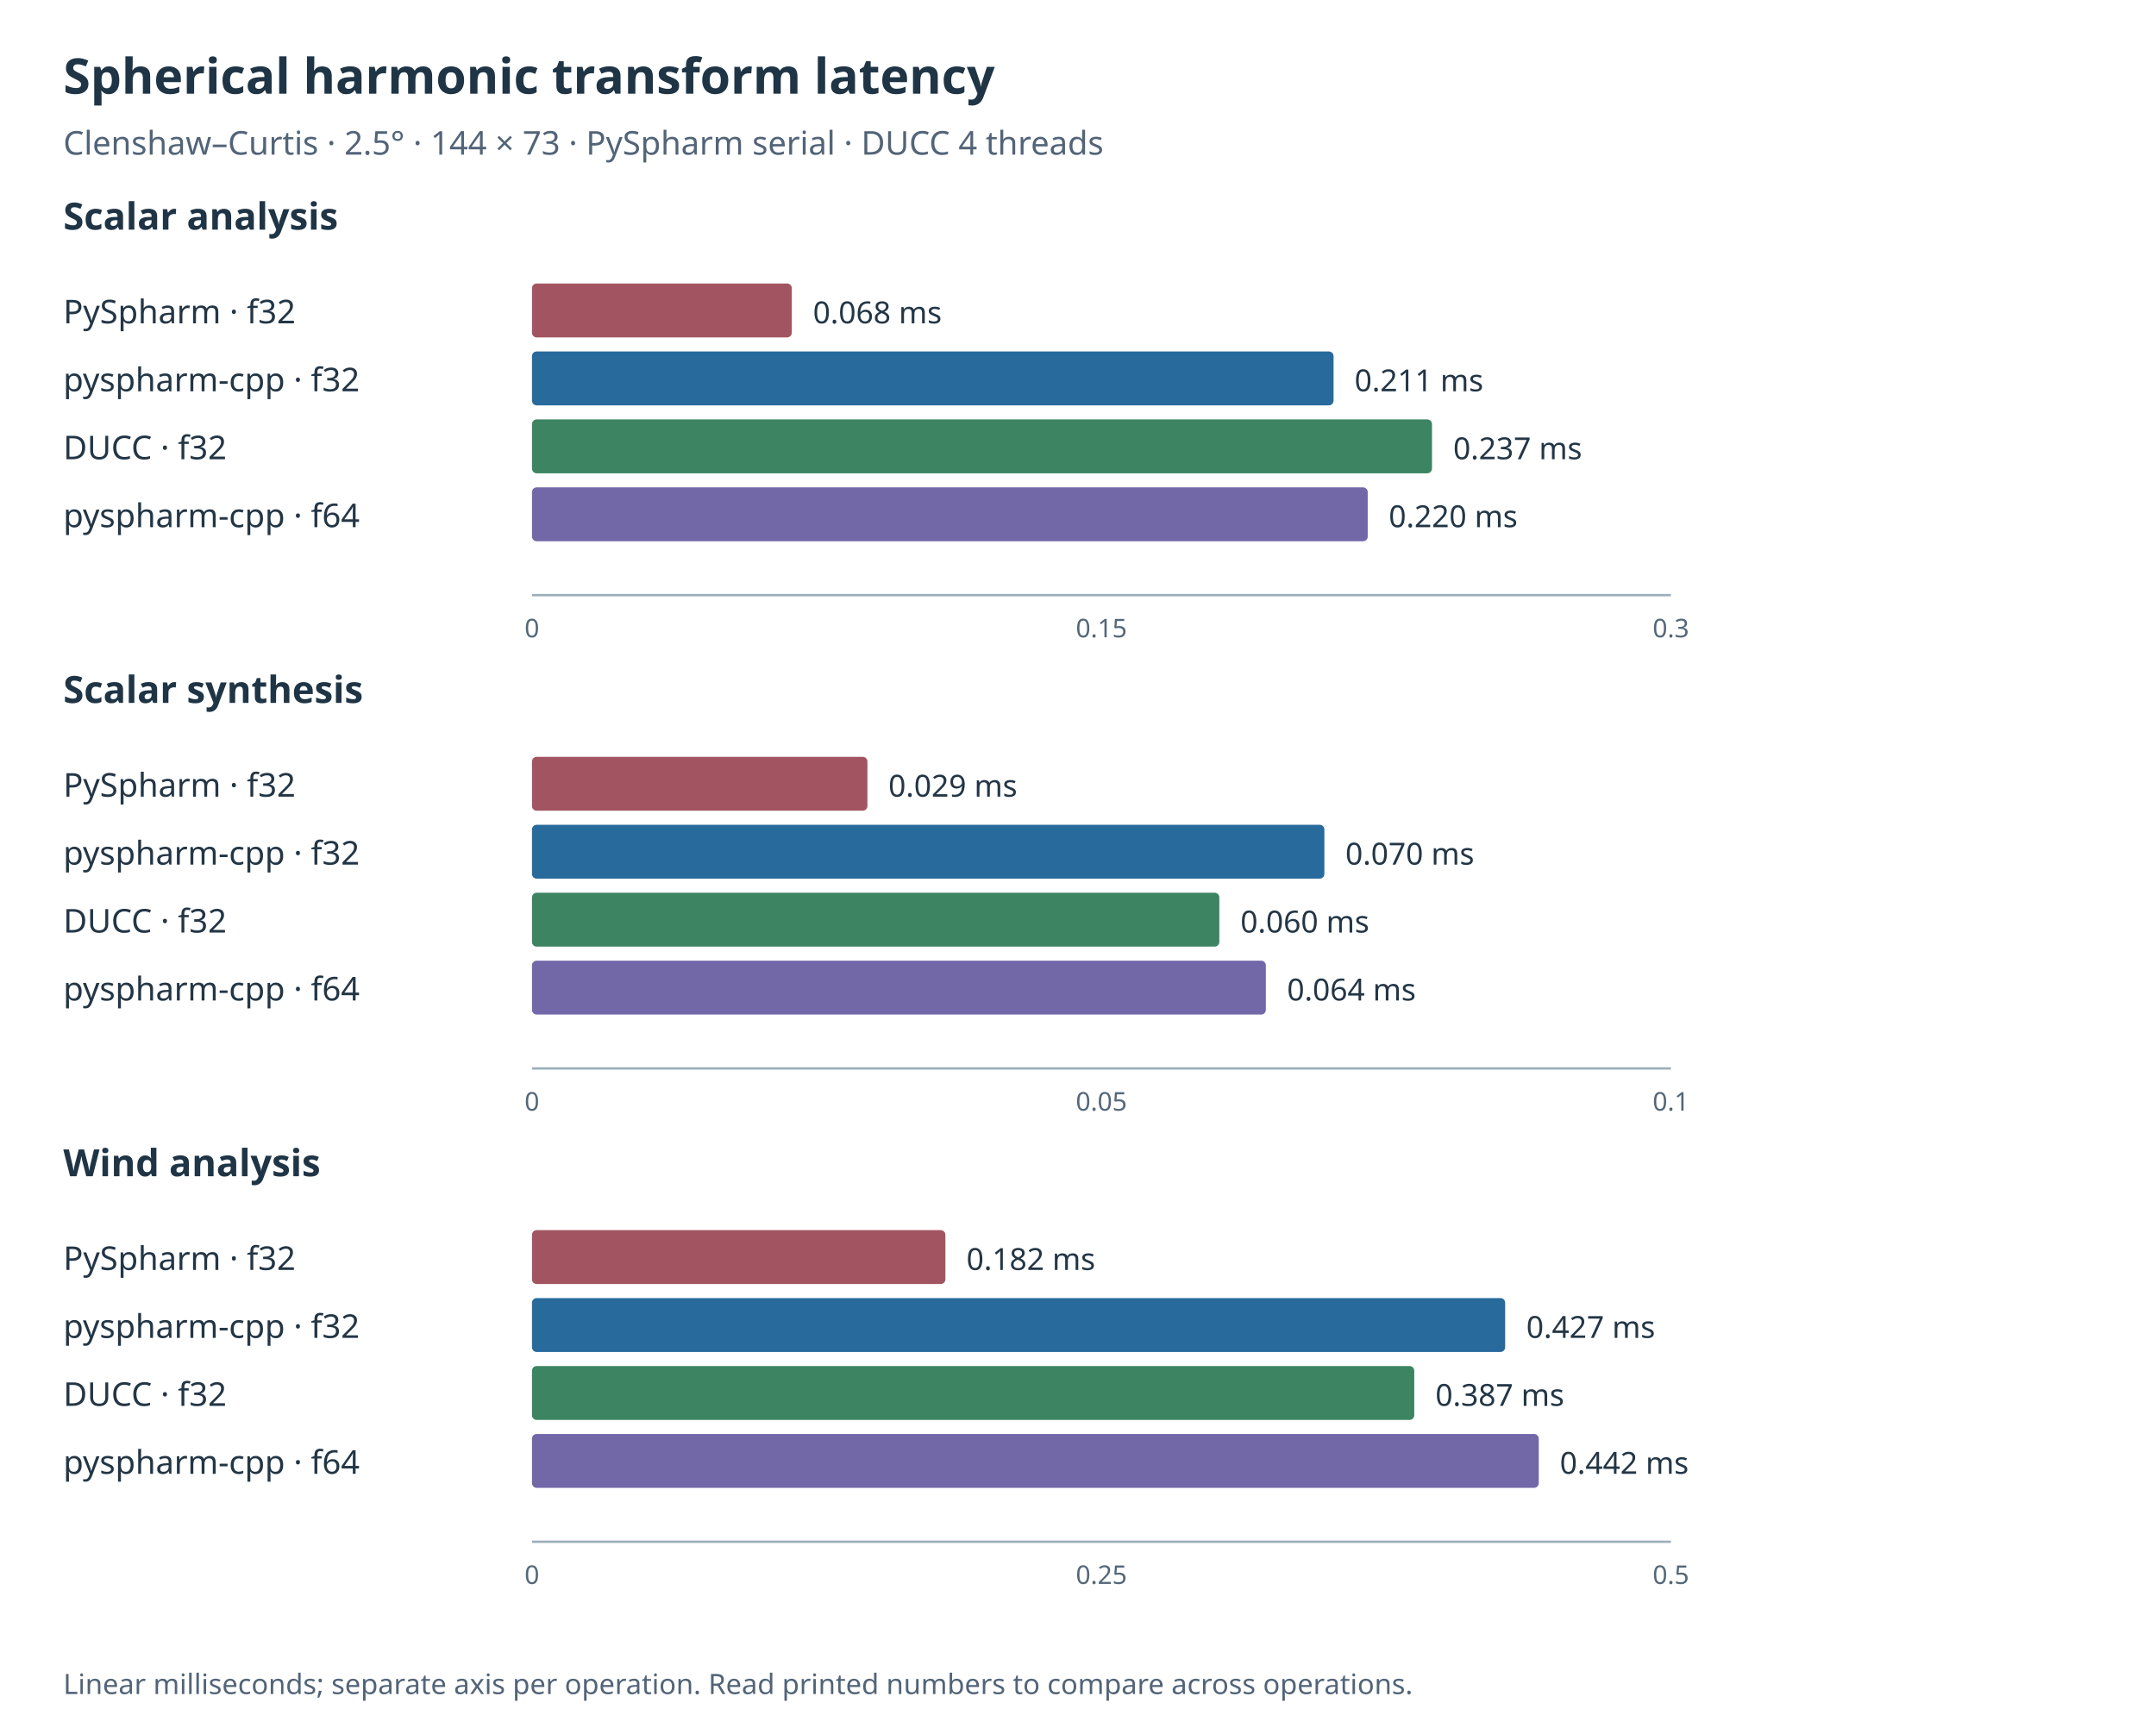
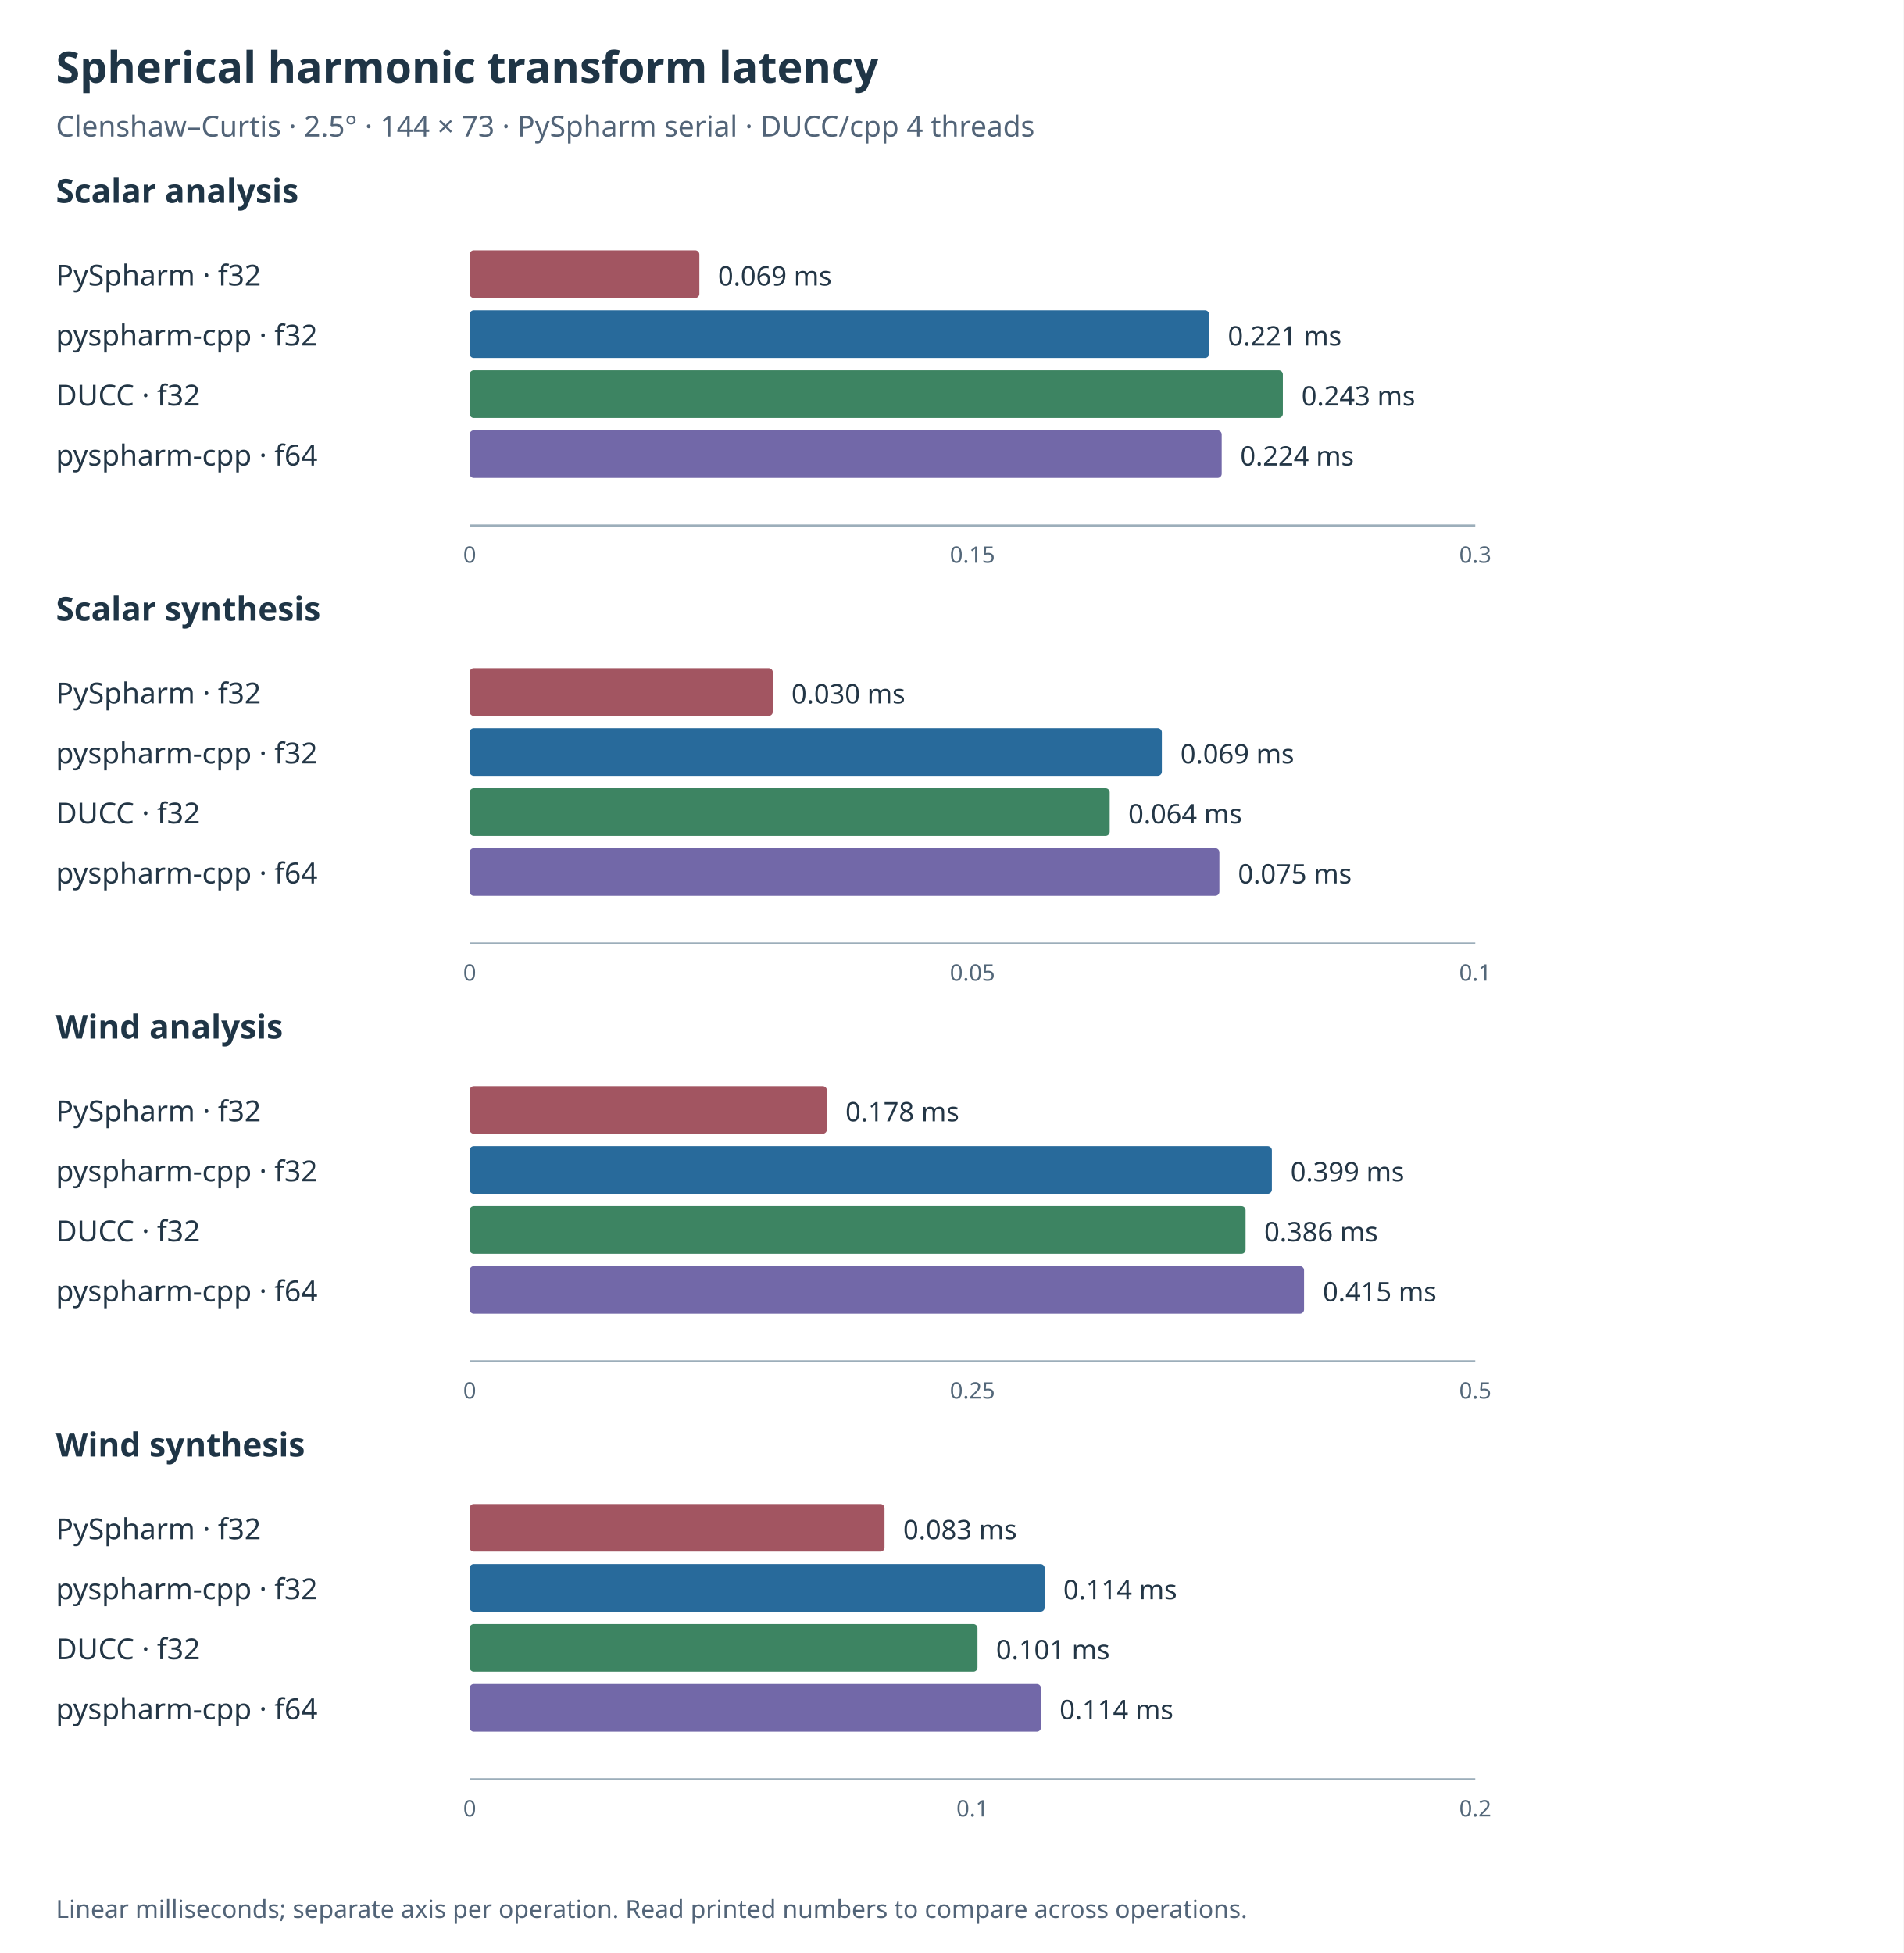
- <svg xmlns="http://www.w3.org/2000/svg" width="920" height="740" viewBox="0 0 920 740" role="img" aria-labelledby="t d">
-   <rect width="920" height="740" fill="white" />
+ <svg xmlns="http://www.w3.org/2000/svg" width="920" height="944" viewBox="0 0 920 944" role="img" aria-labelledby="t d">
+   <rect width="920" height="944" fill="white" />
  <text x="27" y="40" font-size="21" font-family="sans-serif" font-weight="600" fill="#1f3546">Spherical harmonic transform latency</text>
-   <text x="27" y="66" font-size="14" font-family="sans-serif" fill="#526478">Clenshaw–Curtis · 2.5° · 144 × 73 · PySpharm serial · DUCC 4 threads</text>
+   <text x="27" y="66" font-size="14" font-family="sans-serif" fill="#526478">Clenshaw–Curtis · 2.5° · 144 × 73 · PySpharm serial · DUCC/cpp 4 threads</text>
  <text x="27" y="98" font-size="16" font-family="sans-serif" font-weight="600" fill="#1f3546">Scalar analysis</text>
  <text x="27" y="138" font-family="sans-serif" font-size="14" fill="#233646">PySpharm · f32</text>
-   <rect x="227" y="121" width="110.88" height="23" fill="#a25561" rx="2" />
-   <text x="346.9" y="138" font-family="sans-serif" font-size="13" fill="#233646">0.068 ms</text>
+   <rect x="227" y="121" width="111.01" height="23" fill="#a25561" rx="2" />
+   <text x="347.0" y="138" font-family="sans-serif" font-size="13" fill="#233646">0.069 ms</text>
  <text x="27" y="167" font-family="sans-serif" font-size="14" fill="#233646">pyspharm-cpp · f32</text>
-   <rect x="227" y="150" width="342.05" height="23" fill="#286a9b" rx="2" />
-   <text x="578.0" y="167" font-family="sans-serif" font-size="13" fill="#233646">0.211 ms</text>
+   <rect x="227" y="150" width="357.36" height="23" fill="#286a9b" rx="2" />
+   <text x="593.4" y="167" font-family="sans-serif" font-size="13" fill="#233646">0.221 ms</text>
  <text x="27" y="196" font-family="sans-serif" font-size="14" fill="#233646">DUCC · f32</text>
-   <rect x="227" y="179" width="384.05" height="23" fill="#3d8462" rx="2" />
-   <text x="620.1" y="196" font-family="sans-serif" font-size="13" fill="#233646">0.237 ms</text>
+   <rect x="227" y="179" width="393.01" height="23" fill="#3d8462" rx="2" />
+   <text x="629.0" y="196" font-family="sans-serif" font-size="13" fill="#233646">0.243 ms</text>
  <text x="27" y="225" font-family="sans-serif" font-size="14" fill="#233646">pyspharm-cpp · f64</text>
-   <rect x="227" y="208" width="356.63" height="23" fill="#7268a8" rx="2" />
-   <text x="592.6" y="225" font-family="sans-serif" font-size="13" fill="#233646">0.220 ms</text>
+   <rect x="227" y="208" width="363.45" height="23" fill="#7268a8" rx="2" />
+   <text x="599.4" y="225" font-family="sans-serif" font-size="13" fill="#233646">0.224 ms</text>
  <line x1="227" x2="713" y1="254" y2="254" stroke="#9caeba" />
  <text x="227.0" y="272" text-anchor="middle" font-size="11" font-family="sans-serif" fill="#536779">0</text>
  <text x="470.0" y="272" text-anchor="middle" font-size="11" font-family="sans-serif" fill="#536779">0.15</text>
  <text x="713.0" y="272" text-anchor="middle" font-size="11" font-family="sans-serif" fill="#536779">0.3</text>
  <text x="27" y="300" font-size="16" font-family="sans-serif" font-weight="600" fill="#1f3546">Scalar synthesis</text>
  <text x="27" y="340" font-family="sans-serif" font-size="14" fill="#233646">PySpharm · f32</text>
-   <rect x="227" y="323" width="143.15" height="23" fill="#a25561" rx="2" />
-   <text x="379.1" y="340" font-family="sans-serif" font-size="13" fill="#233646">0.029 ms</text>
+   <rect x="227" y="323" width="146.50" height="23" fill="#a25561" rx="2" />
+   <text x="382.5" y="340" font-family="sans-serif" font-size="13" fill="#233646">0.030 ms</text>
  <text x="27" y="369" font-family="sans-serif" font-size="14" fill="#233646">pyspharm-cpp · f32</text>
-   <rect x="227" y="352" width="338.13" height="23" fill="#286a9b" rx="2" />
-   <text x="574.1" y="369" font-family="sans-serif" font-size="13" fill="#233646">0.070 ms</text>
+   <rect x="227" y="352" width="334.53" height="23" fill="#286a9b" rx="2" />
+   <text x="570.5" y="369" font-family="sans-serif" font-size="13" fill="#233646">0.069 ms</text>
  <text x="27" y="398" font-family="sans-serif" font-size="14" fill="#233646">DUCC · f32</text>
-   <rect x="227" y="381" width="293.31" height="23" fill="#3d8462" rx="2" />
-   <text x="529.3" y="398" font-family="sans-serif" font-size="13" fill="#233646">0.060 ms</text>
+   <rect x="227" y="381" width="309.32" height="23" fill="#3d8462" rx="2" />
+   <text x="545.3" y="398" font-family="sans-serif" font-size="13" fill="#233646">0.064 ms</text>
  <text x="27" y="427" font-family="sans-serif" font-size="14" fill="#233646">pyspharm-cpp · f64</text>
-   <rect x="227" y="410" width="313.16" height="23" fill="#7268a8" rx="2" />
-   <text x="549.2" y="427" font-family="sans-serif" font-size="13" fill="#233646">0.064 ms</text>
+   <rect x="227" y="410" width="362.33" height="23" fill="#7268a8" rx="2" />
+   <text x="598.3" y="427" font-family="sans-serif" font-size="13" fill="#233646">0.075 ms</text>
  <line x1="227" x2="713" y1="456" y2="456" stroke="#9caeba" />
  <text x="227.0" y="474" text-anchor="middle" font-size="11" font-family="sans-serif" fill="#536779">0</text>
  <text x="470.0" y="474" text-anchor="middle" font-size="11" font-family="sans-serif" fill="#536779">0.05</text>
  <text x="713.0" y="474" text-anchor="middle" font-size="11" font-family="sans-serif" fill="#536779">0.1</text>
  <text x="27" y="502" font-size="16" font-family="sans-serif" font-weight="600" fill="#1f3546">Wind analysis</text>
  <text x="27" y="542" font-family="sans-serif" font-size="14" fill="#233646">PySpharm · f32</text>
-   <rect x="227" y="525" width="176.42" height="23" fill="#a25561" rx="2" />
-   <text x="412.4" y="542" font-family="sans-serif" font-size="13" fill="#233646">0.182 ms</text>
+   <rect x="227" y="525" width="172.63" height="23" fill="#a25561" rx="2" />
+   <text x="408.6" y="542" font-family="sans-serif" font-size="13" fill="#233646">0.178 ms</text>
  <text x="27" y="571" font-family="sans-serif" font-size="14" fill="#233646">pyspharm-cpp · f32</text>
-   <rect x="227" y="554" width="415.28" height="23" fill="#286a9b" rx="2" />
-   <text x="651.3" y="571" font-family="sans-serif" font-size="13" fill="#233646">0.427 ms</text>
+   <rect x="227" y="554" width="387.70" height="23" fill="#286a9b" rx="2" />
+   <text x="623.7" y="571" font-family="sans-serif" font-size="13" fill="#233646">0.399 ms</text>
  <text x="27" y="600" font-family="sans-serif" font-size="14" fill="#233646">DUCC · f32</text>
-   <rect x="227" y="583" width="376.49" height="23" fill="#3d8462" rx="2" />
-   <text x="612.5" y="600" font-family="sans-serif" font-size="13" fill="#233646">0.387 ms</text>
+   <rect x="227" y="583" width="374.99" height="23" fill="#3d8462" rx="2" />
+   <text x="611.0" y="600" font-family="sans-serif" font-size="13" fill="#233646">0.386 ms</text>
  <text x="27" y="629" font-family="sans-serif" font-size="14" fill="#233646">pyspharm-cpp · f64</text>
-   <rect x="227" y="612" width="429.62" height="23" fill="#7268a8" rx="2" />
-   <text x="665.6" y="629" font-family="sans-serif" font-size="13" fill="#233646">0.442 ms</text>
+   <rect x="227" y="612" width="403.25" height="23" fill="#7268a8" rx="2" />
+   <text x="639.3" y="629" font-family="sans-serif" font-size="13" fill="#233646">0.415 ms</text>
  <line x1="227" x2="713" y1="658" y2="658" stroke="#9caeba" />
  <text x="227.0" y="676" text-anchor="middle" font-size="11" font-family="sans-serif" fill="#536779">0</text>
  <text x="470.0" y="676" text-anchor="middle" font-size="11" font-family="sans-serif" fill="#536779">0.25</text>
  <text x="713.0" y="676" text-anchor="middle" font-size="11" font-family="sans-serif" fill="#536779">0.5</text>
-   <text x="27" y="723" font-size="12" font-family="sans-serif" fill="#526478">Linear milliseconds; separate axis per operation. Read printed numbers to compare across operations.</text>
+   <text x="27" y="704" font-size="16" font-family="sans-serif" font-weight="600" fill="#1f3546">Wind synthesis</text>
+   <text x="27" y="744" font-family="sans-serif" font-size="14" fill="#233646">PySpharm · f32</text>
+   <rect x="227" y="727" width="200.49" height="23" fill="#a25561" rx="2" />
+   <text x="436.5" y="744" font-family="sans-serif" font-size="13" fill="#233646">0.083 ms</text>
+   <text x="27" y="773" font-family="sans-serif" font-size="14" fill="#233646">pyspharm-cpp · f32</text>
+   <rect x="227" y="756" width="277.90" height="23" fill="#286a9b" rx="2" />
+   <text x="513.9" y="773" font-family="sans-serif" font-size="13" fill="#233646">0.114 ms</text>
+   <text x="27" y="802" font-family="sans-serif" font-size="14" fill="#233646">DUCC · f32</text>
+   <rect x="227" y="785" width="245.43" height="23" fill="#3d8462" rx="2" />
+   <text x="481.4" y="802" font-family="sans-serif" font-size="13" fill="#233646">0.101 ms</text>
+   <text x="27" y="831" font-family="sans-serif" font-size="14" fill="#233646">pyspharm-cpp · f64</text>
+   <rect x="227" y="814" width="276.10" height="23" fill="#7268a8" rx="2" />
+   <text x="512.1" y="831" font-family="sans-serif" font-size="13" fill="#233646">0.114 ms</text>
+   <line x1="227" x2="713" y1="860" y2="860" stroke="#9caeba" />
+   <text x="227.0" y="878" text-anchor="middle" font-size="11" font-family="sans-serif" fill="#536779">0</text>
+   <text x="470.0" y="878" text-anchor="middle" font-size="11" font-family="sans-serif" fill="#536779">0.1</text>
+   <text x="713.0" y="878" text-anchor="middle" font-size="11" font-family="sans-serif" fill="#536779">0.2</text>
+   <text x="27" y="927" font-size="12" font-family="sans-serif" fill="#526478">Linear milliseconds; separate axis per operation. Read printed numbers to compare across operations.</text>
</svg>
